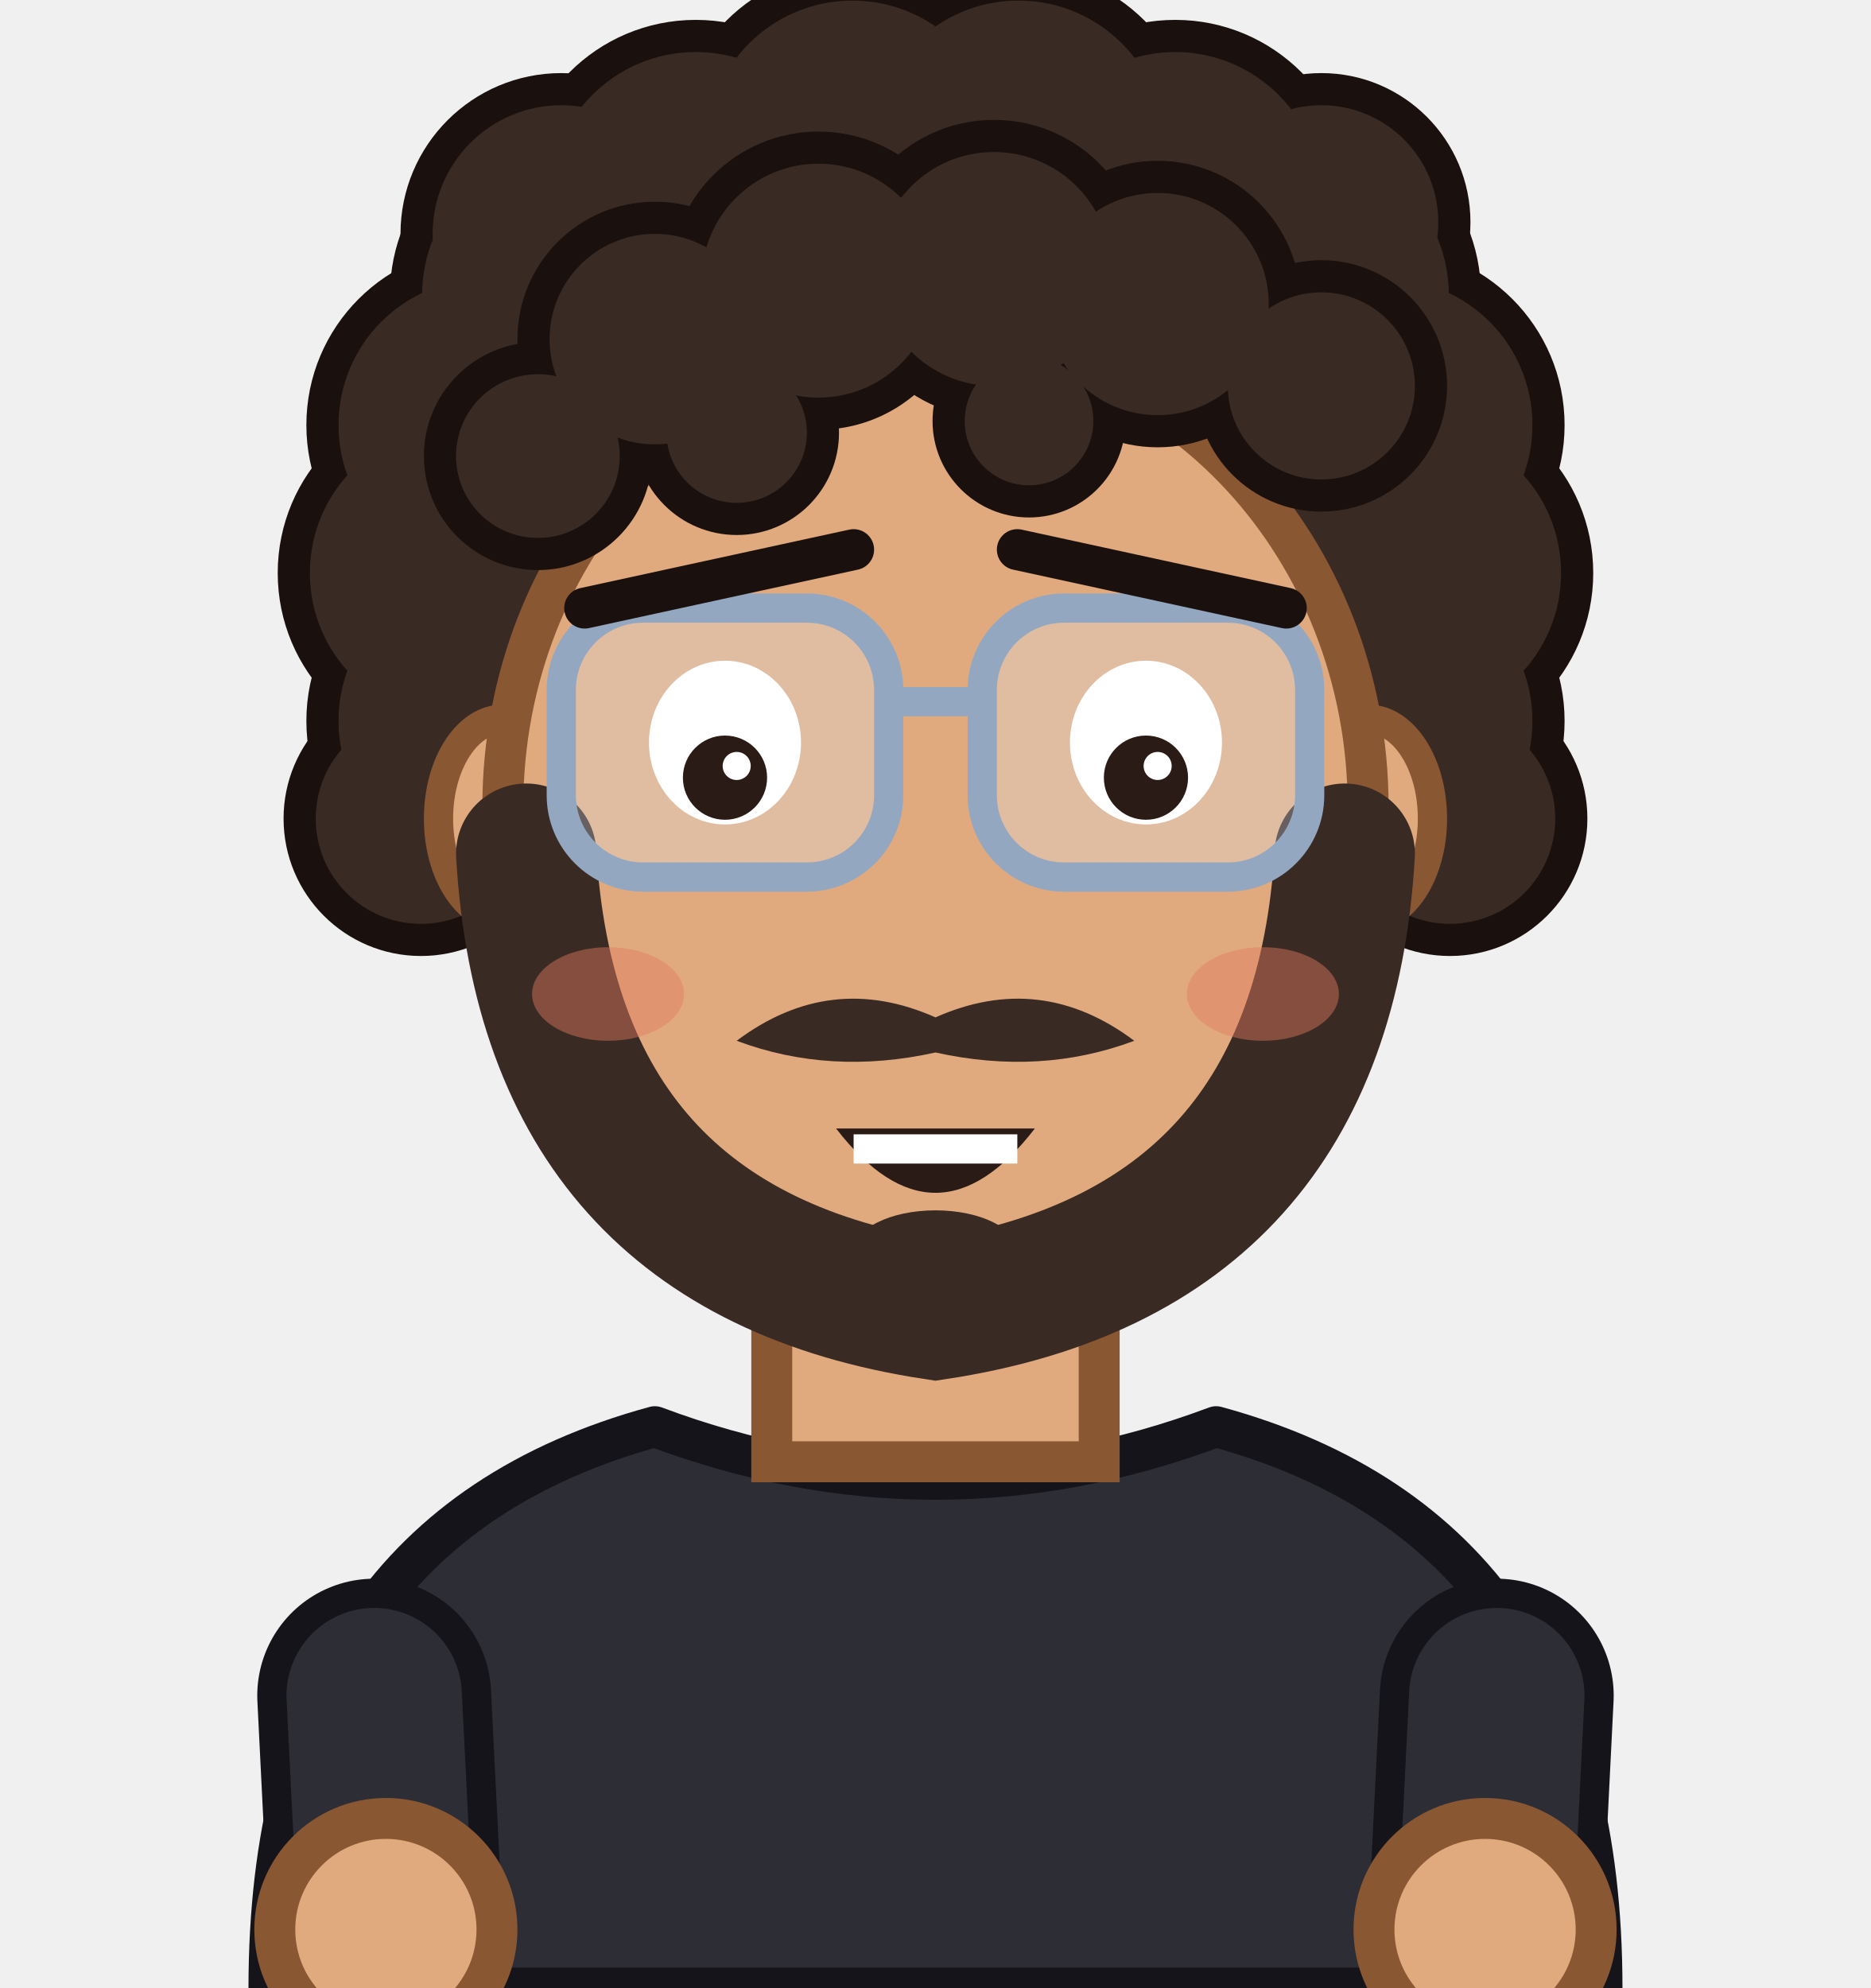
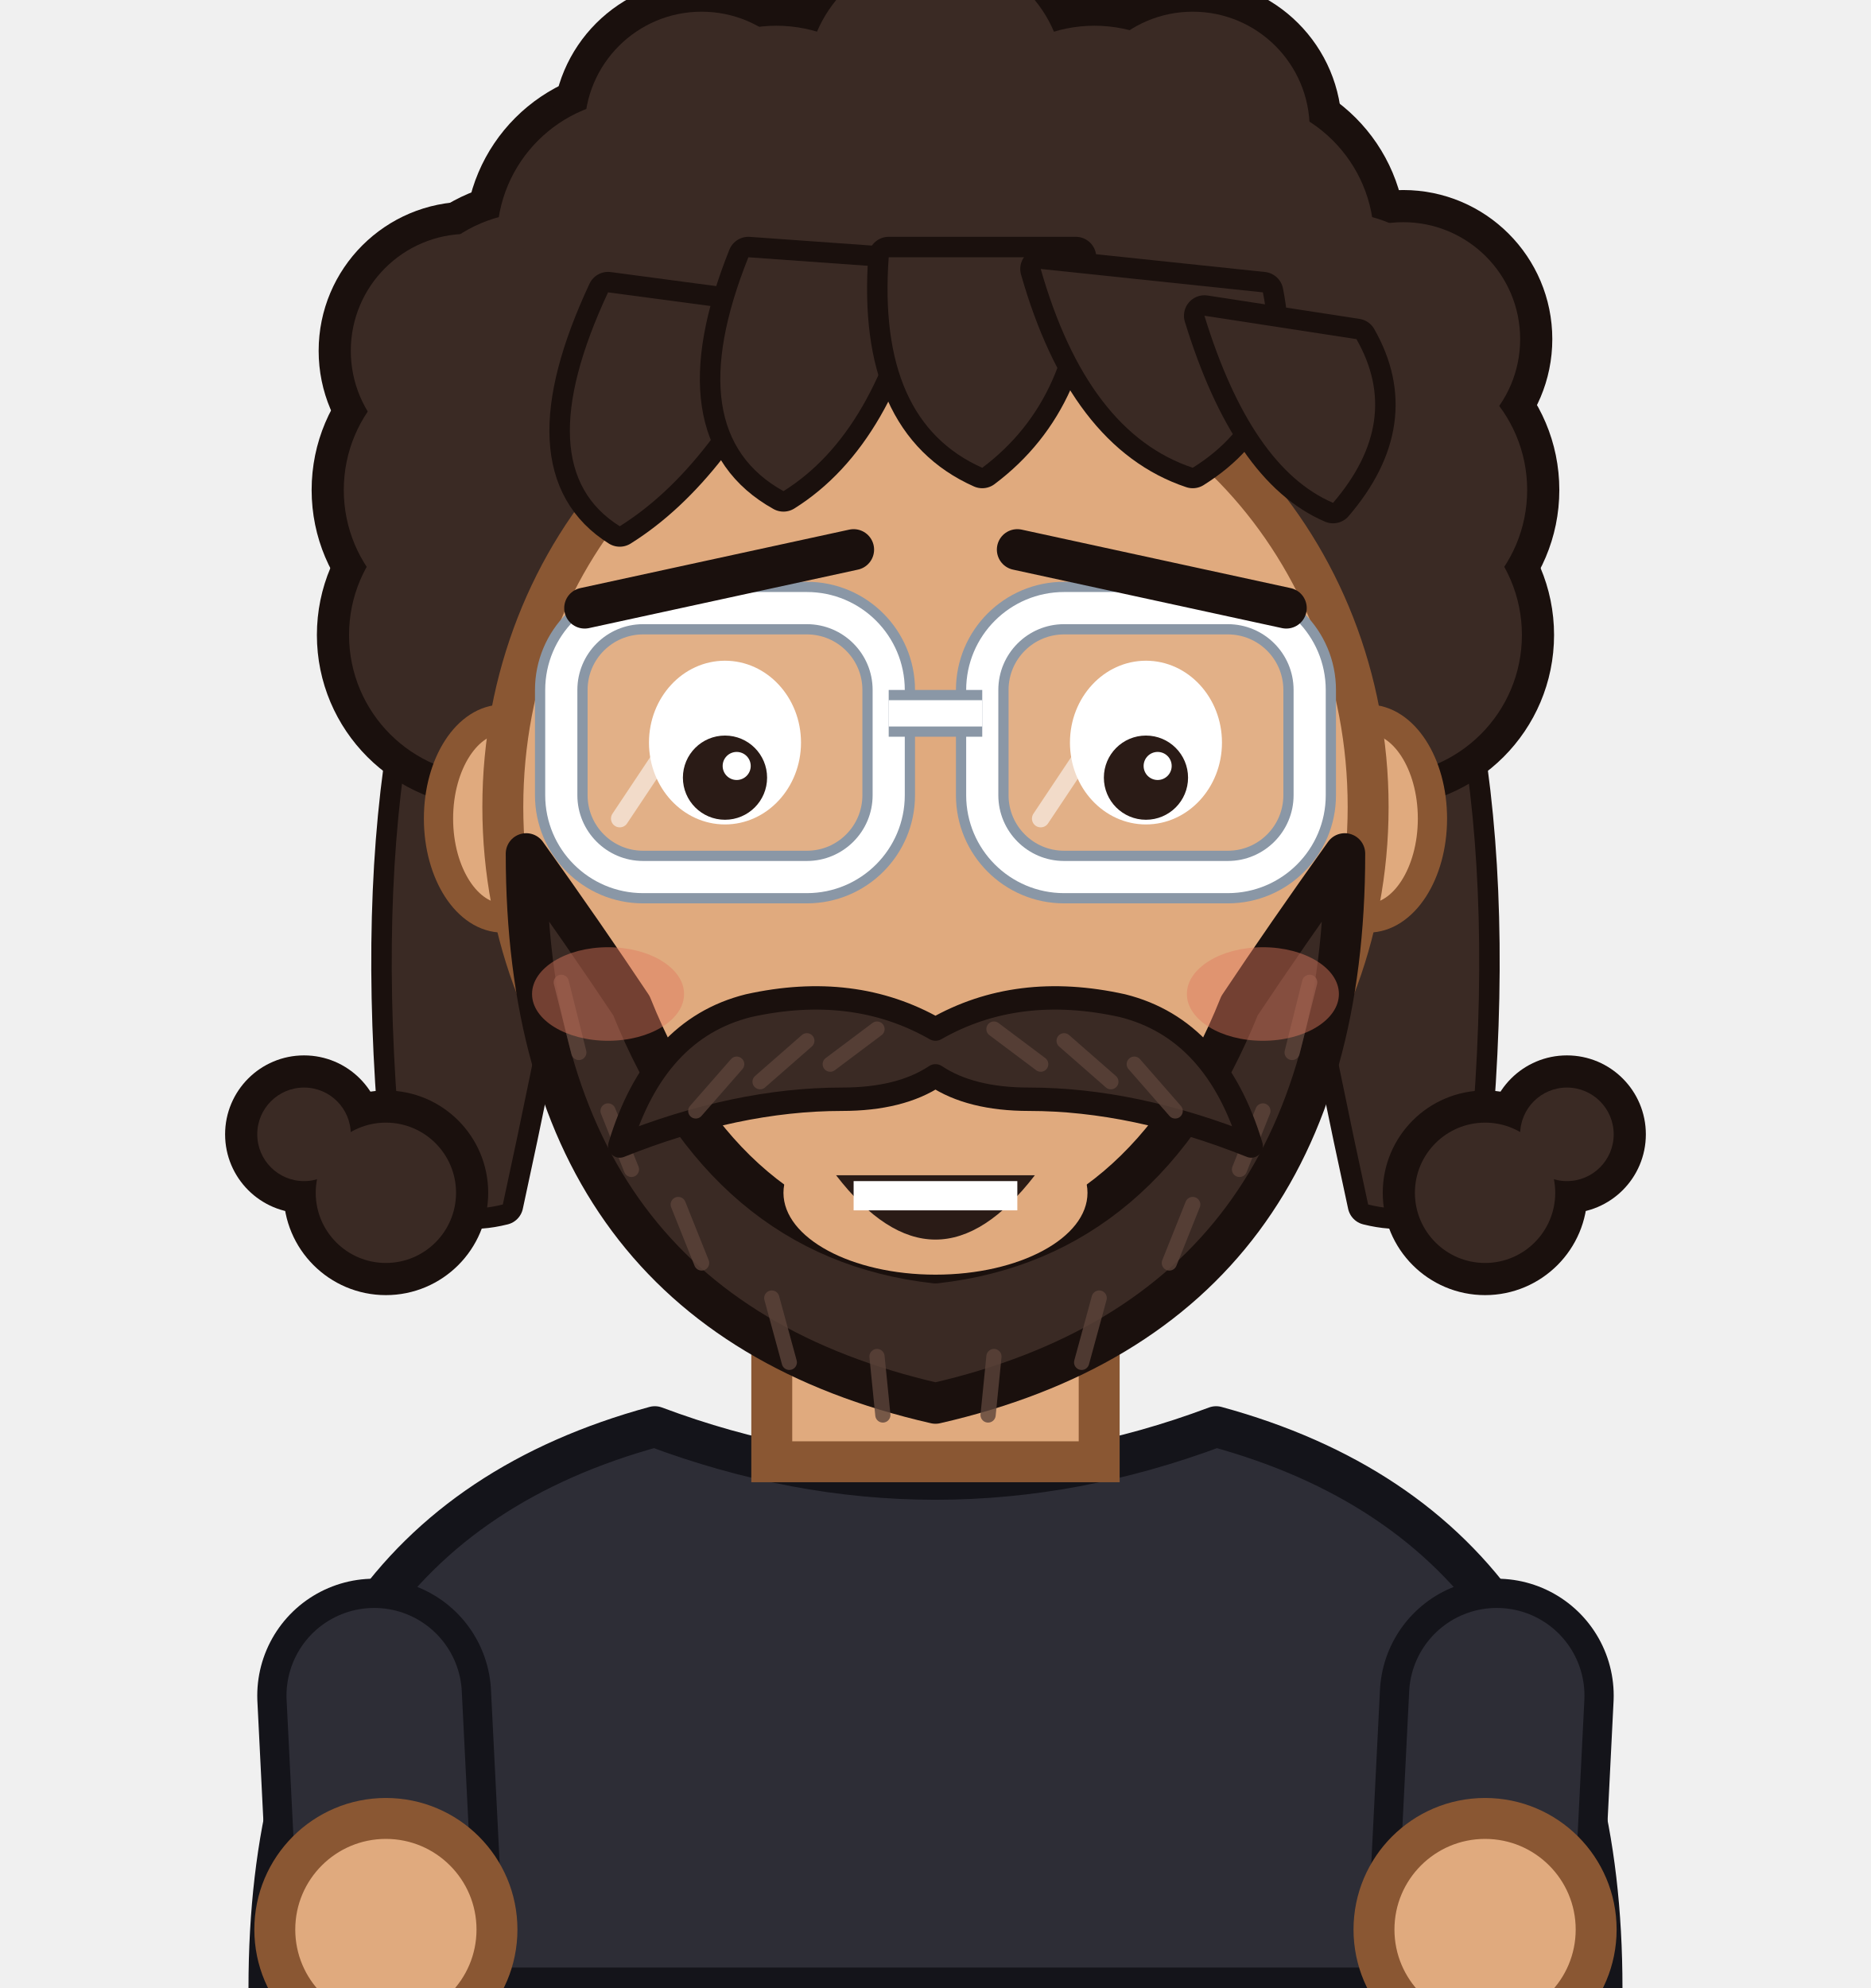
<svg xmlns="http://www.w3.org/2000/svg" viewBox="0 0 320 340" width="320" height="340">
  <g transform="rotate(0 160 250)">
-     <circle cx="82.9" cy="123.3" r="27" fill="#3A2A24" stroke="#1A100D" stroke-width="7" />
-     <circle cx="78.0" cy="98.0" r="27" fill="#3A2A24" stroke="#1A100D" stroke-width="7" />
-     <circle cx="82.9" cy="72.7" r="27" fill="#3A2A24" stroke="#1A100D" stroke-width="7" />
-     <circle cx="97.2" cy="50.4" r="27" fill="#3A2A24" stroke="#1A100D" stroke-width="7" />
-     <circle cx="119.0" cy="33.9" r="27" fill="#3A2A24" stroke="#1A100D" stroke-width="7" />
-     <circle cx="145.8" cy="25.1" r="27" fill="#3A2A24" stroke="#1A100D" stroke-width="7" />
-     <circle cx="174.2" cy="25.1" r="27" fill="#3A2A24" stroke="#1A100D" stroke-width="7" />
-     <circle cx="201.0" cy="33.9" r="27" fill="#3A2A24" stroke="#1A100D" stroke-width="7" />
-     <circle cx="222.8" cy="50.4" r="27" fill="#3A2A24" stroke="#1A100D" stroke-width="7" />
-     <circle cx="237.1" cy="72.7" r="27" fill="#3A2A24" stroke="#1A100D" stroke-width="7" />
-     <circle cx="242.0" cy="98.0" r="27" fill="#3A2A24" stroke="#1A100D" stroke-width="7" />
-     <circle cx="237.1" cy="123.3" r="27" fill="#3A2A24" stroke="#1A100D" stroke-width="7" />
-     <circle cx="72.0" cy="140.0" r="20" fill="#3A2A24" stroke="#1A100D" stroke-width="7" />
-     <circle cx="248.0" cy="140.0" r="20" fill="#3A2A24" stroke="#1A100D" stroke-width="7" />
-     <circle cx="96.0" cy="40.0" r="24" fill="#3A2A24" stroke="#1A100D" stroke-width="7" />
-     <circle cx="226.0" cy="38.0" r="22" fill="#3A2A24" stroke="#1A100D" stroke-width="7" />
-     <circle cx="82.9" cy="123.3" r="25" fill="#3A2A24" />
-     <circle cx="78.0" cy="98.0" r="25" fill="#3A2A24" />
-     <circle cx="82.9" cy="72.7" r="25" fill="#3A2A24" />
-     <circle cx="97.2" cy="50.4" r="25" fill="#3A2A24" />
-     <circle cx="119.0" cy="33.9" r="25" fill="#3A2A24" />
-     <circle cx="145.8" cy="25.1" r="25" fill="#3A2A24" />
-     <circle cx="174.2" cy="25.1" r="25" fill="#3A2A24" />
-     <circle cx="201.0" cy="33.9" r="25" fill="#3A2A24" />
-     <circle cx="222.8" cy="50.4" r="25" fill="#3A2A24" />
-     <circle cx="237.1" cy="72.7" r="25" fill="#3A2A24" />
-     <circle cx="242.0" cy="98.0" r="25" fill="#3A2A24" />
-     <circle cx="237.1" cy="123.3" r="25" fill="#3A2A24" />
-     <circle cx="72.0" cy="140.0" r="18" fill="#3A2A24" />
-     <circle cx="248.0" cy="140.0" r="18" fill="#3A2A24" />
-     <circle cx="96.0" cy="40.0" r="22" fill="#3A2A24" />
-     <circle cx="226.0" cy="38.0" r="20" fill="#3A2A24" />
+     <path d="M92 70 Q62 110 68 190 Q70 210 86 206 Q96 160 104 112 Z" fill="#3A2A24" stroke="#1A100D" stroke-width="7" stroke-linejoin="round" />
+     <path d="M92 70 Q62 110 68 190 Q70 210 86 206 Q96 160 104 112 Z" fill="#3A2A24" />
+     <path d="M228 70 Q258 110 252 190 Q250 210 234 206 Q224 160 216 112 Z" fill="#3A2A24" stroke="#1A100D" stroke-width="7" stroke-linejoin="round" />
+     <path d="M228 70 Q258 110 252 190 Q250 210 234 206 Q224 160 216 112 Z" fill="#3A2A24" />
+     <circle cx="66.0" cy="204.0" r="14" fill="#3A2A24" stroke="#1A100D" stroke-width="7" />
+     <circle cx="52.0" cy="194.0" r="10" fill="#3A2A24" stroke="#1A100D" stroke-width="7" />
+     <circle cx="254.0" cy="204.0" r="14" fill="#3A2A24" stroke="#1A100D" stroke-width="7" />
+     <circle cx="268.0" cy="194.0" r="10" fill="#3A2A24" stroke="#1A100D" stroke-width="7" />
+     <circle cx="66.0" cy="204.0" r="12" fill="#3A2A24" />
+     <circle cx="52.0" cy="194.0" r="8" fill="#3A2A24" />
+     <circle cx="254.0" cy="204.0" r="12" fill="#3A2A24" />
+     <circle cx="268.0" cy="194.0" r="8" fill="#3A2A24" />
+     <circle cx="83.7" cy="108.6" r="26" fill="#3A2A24" stroke="#1A100D" stroke-width="7" />
+     <circle cx="82.8" cy="83.8" r="26" fill="#3A2A24" stroke="#1A100D" stroke-width="7" />
+     <circle cx="91.6" cy="60.3" r="26" fill="#3A2A24" stroke="#1A100D" stroke-width="7" />
+     <circle cx="109.0" cy="41.0" r="26" fill="#3A2A24" stroke="#1A100D" stroke-width="7" />
+     <circle cx="132.8" cy="28.4" r="26" fill="#3A2A24" stroke="#1A100D" stroke-width="7" />
+     <circle cx="160.0" cy="24.0" r="26" fill="#3A2A24" stroke="#1A100D" stroke-width="7" />
+     <circle cx="187.2" cy="28.4" r="26" fill="#3A2A24" stroke="#1A100D" stroke-width="7" />
+     <circle cx="211.0" cy="41.0" r="26" fill="#3A2A24" stroke="#1A100D" stroke-width="7" />
+     <circle cx="228.4" cy="60.3" r="26" fill="#3A2A24" stroke="#1A100D" stroke-width="7" />
+     <circle cx="237.2" cy="83.8" r="26" fill="#3A2A24" stroke="#1A100D" stroke-width="7" />
+     <circle cx="236.3" cy="108.6" r="26" fill="#3A2A24" stroke="#1A100D" stroke-width="7" />
+     <circle cx="80.0" cy="60.0" r="22" fill="#3A2A24" stroke="#1A100D" stroke-width="7" />
+     <circle cx="240.0" cy="58.0" r="22" fill="#3A2A24" stroke="#1A100D" stroke-width="7" />
+     <circle cx="120.0" cy="22.0" r="22" fill="#3A2A24" stroke="#1A100D" stroke-width="7" />
+     <circle cx="160.0" cy="14.0" r="24" fill="#3A2A24" stroke="#1A100D" stroke-width="7" />
+     <circle cx="204.0" cy="22.0" r="22" fill="#3A2A24" stroke="#1A100D" stroke-width="7" />
+     <circle cx="83.7" cy="108.6" r="24" fill="#3A2A24" />
+     <circle cx="82.8" cy="83.8" r="24" fill="#3A2A24" />
+     <circle cx="91.6" cy="60.3" r="24" fill="#3A2A24" />
+     <circle cx="109.0" cy="41.0" r="24" fill="#3A2A24" />
+     <circle cx="132.8" cy="28.4" r="24" fill="#3A2A24" />
+     <circle cx="160.0" cy="24.0" r="24" fill="#3A2A24" />
+     <circle cx="187.2" cy="28.4" r="24" fill="#3A2A24" />
+     <circle cx="211.0" cy="41.0" r="24" fill="#3A2A24" />
+     <circle cx="228.4" cy="60.3" r="24" fill="#3A2A24" />
+     <circle cx="237.2" cy="83.8" r="24" fill="#3A2A24" />
+     <circle cx="236.3" cy="108.6" r="24" fill="#3A2A24" />
+     <circle cx="80.0" cy="60.0" r="20" fill="#3A2A24" />
+     <circle cx="240.0" cy="58.0" r="20" fill="#3A2A24" />
+     <circle cx="120.0" cy="22.0" r="20" fill="#3A2A24" />
+     <circle cx="160.0" cy="14.0" r="22" fill="#3A2A24" />
+     <circle cx="204.0" cy="22.0" r="20" fill="#3A2A24" />
    <path d="M46 340 Q46 262 112 244 Q160 262 208 244 Q274 262 274 340 Z" fill="#2D2D36" stroke="#14141A" stroke-width="7" stroke-linejoin="round" />
    <rect x="132" y="210" width="56" height="40" fill="#E0AA7E" stroke="#8A5733" stroke-width="7" />
    <ellipse cx="86" cy="140" rx="11" ry="17" fill="#E0AA7E" stroke="#8A5733" stroke-width="5" />
    <ellipse cx="234" cy="140" rx="11" ry="17" fill="#E0AA7E" stroke="#8A5733" stroke-width="5" />
    <ellipse cx="160" cy="138" rx="74" ry="80" fill="#E0AA7E" stroke="#8A5733" stroke-width="7" />
-     <path d="M90 146 Q94 214 160 224 Q226 214 230 146" fill="none" stroke="#3A2A24" stroke-width="24" stroke-linecap="round" />
-     <path d="M126 178 Q142 166 160 174 Q178 166 194 178 Q178 184 160 180 Q142 184 126 178 Z" fill="#3A2A24" />
-     <ellipse cx="160" cy="214" rx="14" ry="7" fill="#3A2A24" />
+     <path d="M90 146 Q90 224 160 240 Q230 224 230 146 Q220 160 212 172 Q196 212 160 216 Q124 212 108 172 Q100 160 90 146 Z" fill="#3A2A24" stroke="#1A100D" stroke-width="7" stroke-linejoin="round" />
+     <path d="M104 190 l4 10" stroke="#5B433A" stroke-width="2.6" stroke-linecap="round" opacity=".8" />
+     <path d="M116 206 l4 10" stroke="#5B433A" stroke-width="2.6" stroke-linecap="round" opacity=".8" />
+     <path d="M132 222 l3 11" stroke="#5B433A" stroke-width="2.6" stroke-linecap="round" opacity=".8" />
+     <path d="M150 232 l1 10" stroke="#5B433A" stroke-width="2.6" stroke-linecap="round" opacity=".8" />
+     <path d="M170 232 l-1 10" stroke="#5B433A" stroke-width="2.6" stroke-linecap="round" opacity=".8" />
+     <path d="M188 222 l-3 11" stroke="#5B433A" stroke-width="2.6" stroke-linecap="round" opacity=".8" />
+     <path d="M204 206 l-4 10" stroke="#5B433A" stroke-width="2.6" stroke-linecap="round" opacity=".8" />
+     <path d="M216 190 l-4 10" stroke="#5B433A" stroke-width="2.6" stroke-linecap="round" opacity=".8" />
+     <path d="M96 168 l3 12" stroke="#5B433A" stroke-width="2.6" stroke-linecap="round" opacity=".8" />
+     <path d="M224 168 l-3 12" stroke="#5B433A" stroke-width="2.6" stroke-linecap="round" opacity=".8" />
+     <path d="M160 176 Q146 168 128 172 Q112 176 106 196 Q126 188 144 188 Q154 188 160 184 Q166 188 176 188 Q194 188 214 196 Q208 176 192 172 Q174 168 160 176 Z" fill="#3A2A24" stroke="#1A100D" stroke-width="4" stroke-linejoin="round" />
+     <path d="M150 176 l-8 6" stroke="#5B433A" stroke-width="2.6" stroke-linecap="round" opacity=".8" />
+     <path d="M138 178 l-8 7" stroke="#5B433A" stroke-width="2.6" stroke-linecap="round" opacity=".8" />
+     <path d="M126 182 l-7 8" stroke="#5B433A" stroke-width="2.6" stroke-linecap="round" opacity=".8" />
+     <path d="M170 176 l8 6" stroke="#5B433A" stroke-width="2.6" stroke-linecap="round" opacity=".8" />
+     <path d="M182 178 l8 7" stroke="#5B433A" stroke-width="2.6" stroke-linecap="round" opacity=".8" />
+     <path d="M194 182 l7 8" stroke="#5B433A" stroke-width="2.6" stroke-linecap="round" opacity=".8" />
+     <ellipse cx="160" cy="204" rx="26" ry="14" fill="#E0AA7E" />
    <ellipse cx="104" cy="170" rx="13" ry="8" fill="#E0795F" opacity=".45" />
    <ellipse cx="216" cy="170" rx="13" ry="8" fill="#E0795F" opacity=".45" />
-     <rect x="96" y="104" width="56" height="46" rx="14" fill="#DDEBFA" fill-opacity=".28" stroke="#93A8C0" stroke-width="5" />
-     <rect x="168" y="104" width="56" height="46" rx="14" fill="#DDEBFA" fill-opacity=".28" stroke="#93A8C0" stroke-width="5" />
-     <path d="M152 120 H168" stroke="#93A8C0" stroke-width="5" />
+     <rect x="96" y="104" width="56" height="46" rx="14" fill="#FFFFFF" fill-opacity=".07" stroke="#8A97A6" stroke-width="9" />
+     <rect x="96" y="104" width="56" height="46" rx="14" fill="none" stroke="#FFFFFF" stroke-width="5.5" />
+     <path d="M106 140 L122 116" stroke="#fff" stroke-width="3" stroke-linecap="round" opacity=".55" />
+     <rect x="168" y="104" width="56" height="46" rx="14" fill="#FFFFFF" fill-opacity=".07" stroke="#8A97A6" stroke-width="9" />
+     <rect x="168" y="104" width="56" height="46" rx="14" fill="none" stroke="#FFFFFF" stroke-width="5.5" />
+     <path d="M178 140 L194 116" stroke="#fff" stroke-width="3" stroke-linecap="round" opacity=".55" />
+     <path d="M152 122 H168" stroke="#8A97A6" stroke-width="8" />
+     <path d="M152 122 H168" stroke="#fff" stroke-width="4.5" />
    <ellipse cx="124" cy="127" rx="13" ry="14" fill="#fff" />
    <circle cx="124" cy="133" r="7.2" fill="#2A1B16" />
    <circle cx="126" cy="131" r="2.4" fill="#fff" />
    <ellipse cx="196" cy="127" rx="13" ry="14" fill="#fff" />
    <circle cx="196" cy="133" r="7.2" fill="#2A1B16" />
    <circle cx="198" cy="131" r="2.4" fill="#fff" />
    <path d="M100 104 L146 94" stroke="#1A100D" stroke-width="7" stroke-linecap="round" />
    <path d="M220 104 L174 94" stroke="#1A100D" stroke-width="7" stroke-linecap="round" />
-     <path d="M143 193 Q160 215 177 193 Z" fill="#2A1B16" />
-     <path d="M146 194 H174 V199 H146 Z" fill="#fff" />
-     <circle cx="112.0" cy="58.0" r="20" fill="#3A2A24" stroke="#1A100D" stroke-width="7" />
-     <circle cx="140.0" cy="48.0" r="22" fill="#3A2A24" stroke="#1A100D" stroke-width="7" />
-     <circle cx="170.0" cy="46.0" r="22" fill="#3A2A24" stroke="#1A100D" stroke-width="7" />
-     <circle cx="198.0" cy="52.0" r="21" fill="#3A2A24" stroke="#1A100D" stroke-width="7" />
-     <circle cx="226.0" cy="66.0" r="18" fill="#3A2A24" stroke="#1A100D" stroke-width="7" />
-     <circle cx="92.0" cy="78.0" r="16" fill="#3A2A24" stroke="#1A100D" stroke-width="7" />
-     <circle cx="126.0" cy="74.0" r="14" fill="#3A2A24" stroke="#1A100D" stroke-width="7" />
-     <circle cx="176.0" cy="72.0" r="13" fill="#3A2A24" stroke="#1A100D" stroke-width="7" />
-     <circle cx="112.0" cy="58.0" r="18" fill="#3A2A24" />
-     <circle cx="140.0" cy="48.0" r="20" fill="#3A2A24" />
-     <circle cx="170.0" cy="46.0" r="20" fill="#3A2A24" />
-     <circle cx="198.0" cy="52.0" r="19" fill="#3A2A24" />
-     <circle cx="226.0" cy="66.0" r="16" fill="#3A2A24" />
-     <circle cx="92.0" cy="78.0" r="14" fill="#3A2A24" />
-     <circle cx="126.0" cy="74.0" r="12" fill="#3A2A24" />
-     <circle cx="176.0" cy="72.0" r="11" fill="#3A2A24" />
+     <path d="M143 201 Q160 223 177 201 Z" fill="#2A1B16" />
+     <path d="M146 202 H174 V207 H146 Z" fill="#fff" />
+     <path d="M104 50 Q90 80 106 90 Q122 80 134 54 Z" fill="#3A2A24" stroke="#1A100D" stroke-width="7" stroke-linejoin="round" />
+     <path d="M104 50 Q90 80 106 90 Q122 80 134 54 Z" fill="#3A2A24" />
+     <path d="M128 44 Q116 74 134 84 Q150 74 156 46 Z" fill="#3A2A24" stroke="#1A100D" stroke-width="7" stroke-linejoin="round" />
+     <path d="M128 44 Q116 74 134 84 Q150 74 156 46 Z" fill="#3A2A24" />
+     <path d="M152 44 Q150 72 168 80 Q184 68 184 44 Z" fill="#3A2A24" stroke="#1A100D" stroke-width="7" stroke-linejoin="round" />
+     <path d="M152 44 Q150 72 168 80 Q184 68 184 44 Z" fill="#3A2A24" />
+     <path d="M178 46 Q186 74 204 80 Q220 70 216 50 Z" fill="#3A2A24" stroke="#1A100D" stroke-width="7" stroke-linejoin="round" />
+     <path d="M178 46 Q186 74 204 80 Q220 70 216 50 Z" fill="#3A2A24" />
+     <path d="M206 54 Q214 80 228 86 Q240 72 232 58 Z" fill="#3A2A24" stroke="#1A100D" stroke-width="7" stroke-linejoin="round" />
+     <path d="M206 54 Q214 80 228 86 Q240 72 232 58 Z" fill="#3A2A24" />
    <path d="M64 290 L66 330" stroke="#14141A" stroke-width="40" stroke-linecap="round" />
    <path d="M64 290 L66 330" stroke="#2D2D36" stroke-width="30" stroke-linecap="round" />
    <circle cx="66" cy="330" r="19" fill="#E0AA7E" stroke="#8A5733" stroke-width="7" />
    <path d="M256 290 L254 330" stroke="#14141A" stroke-width="40" stroke-linecap="round" />
    <path d="M256 290 L254 330" stroke="#2D2D36" stroke-width="30" stroke-linecap="round" />
    <circle cx="254" cy="330" r="19" fill="#E0AA7E" stroke="#8A5733" stroke-width="7" />
  </g>
</svg>
